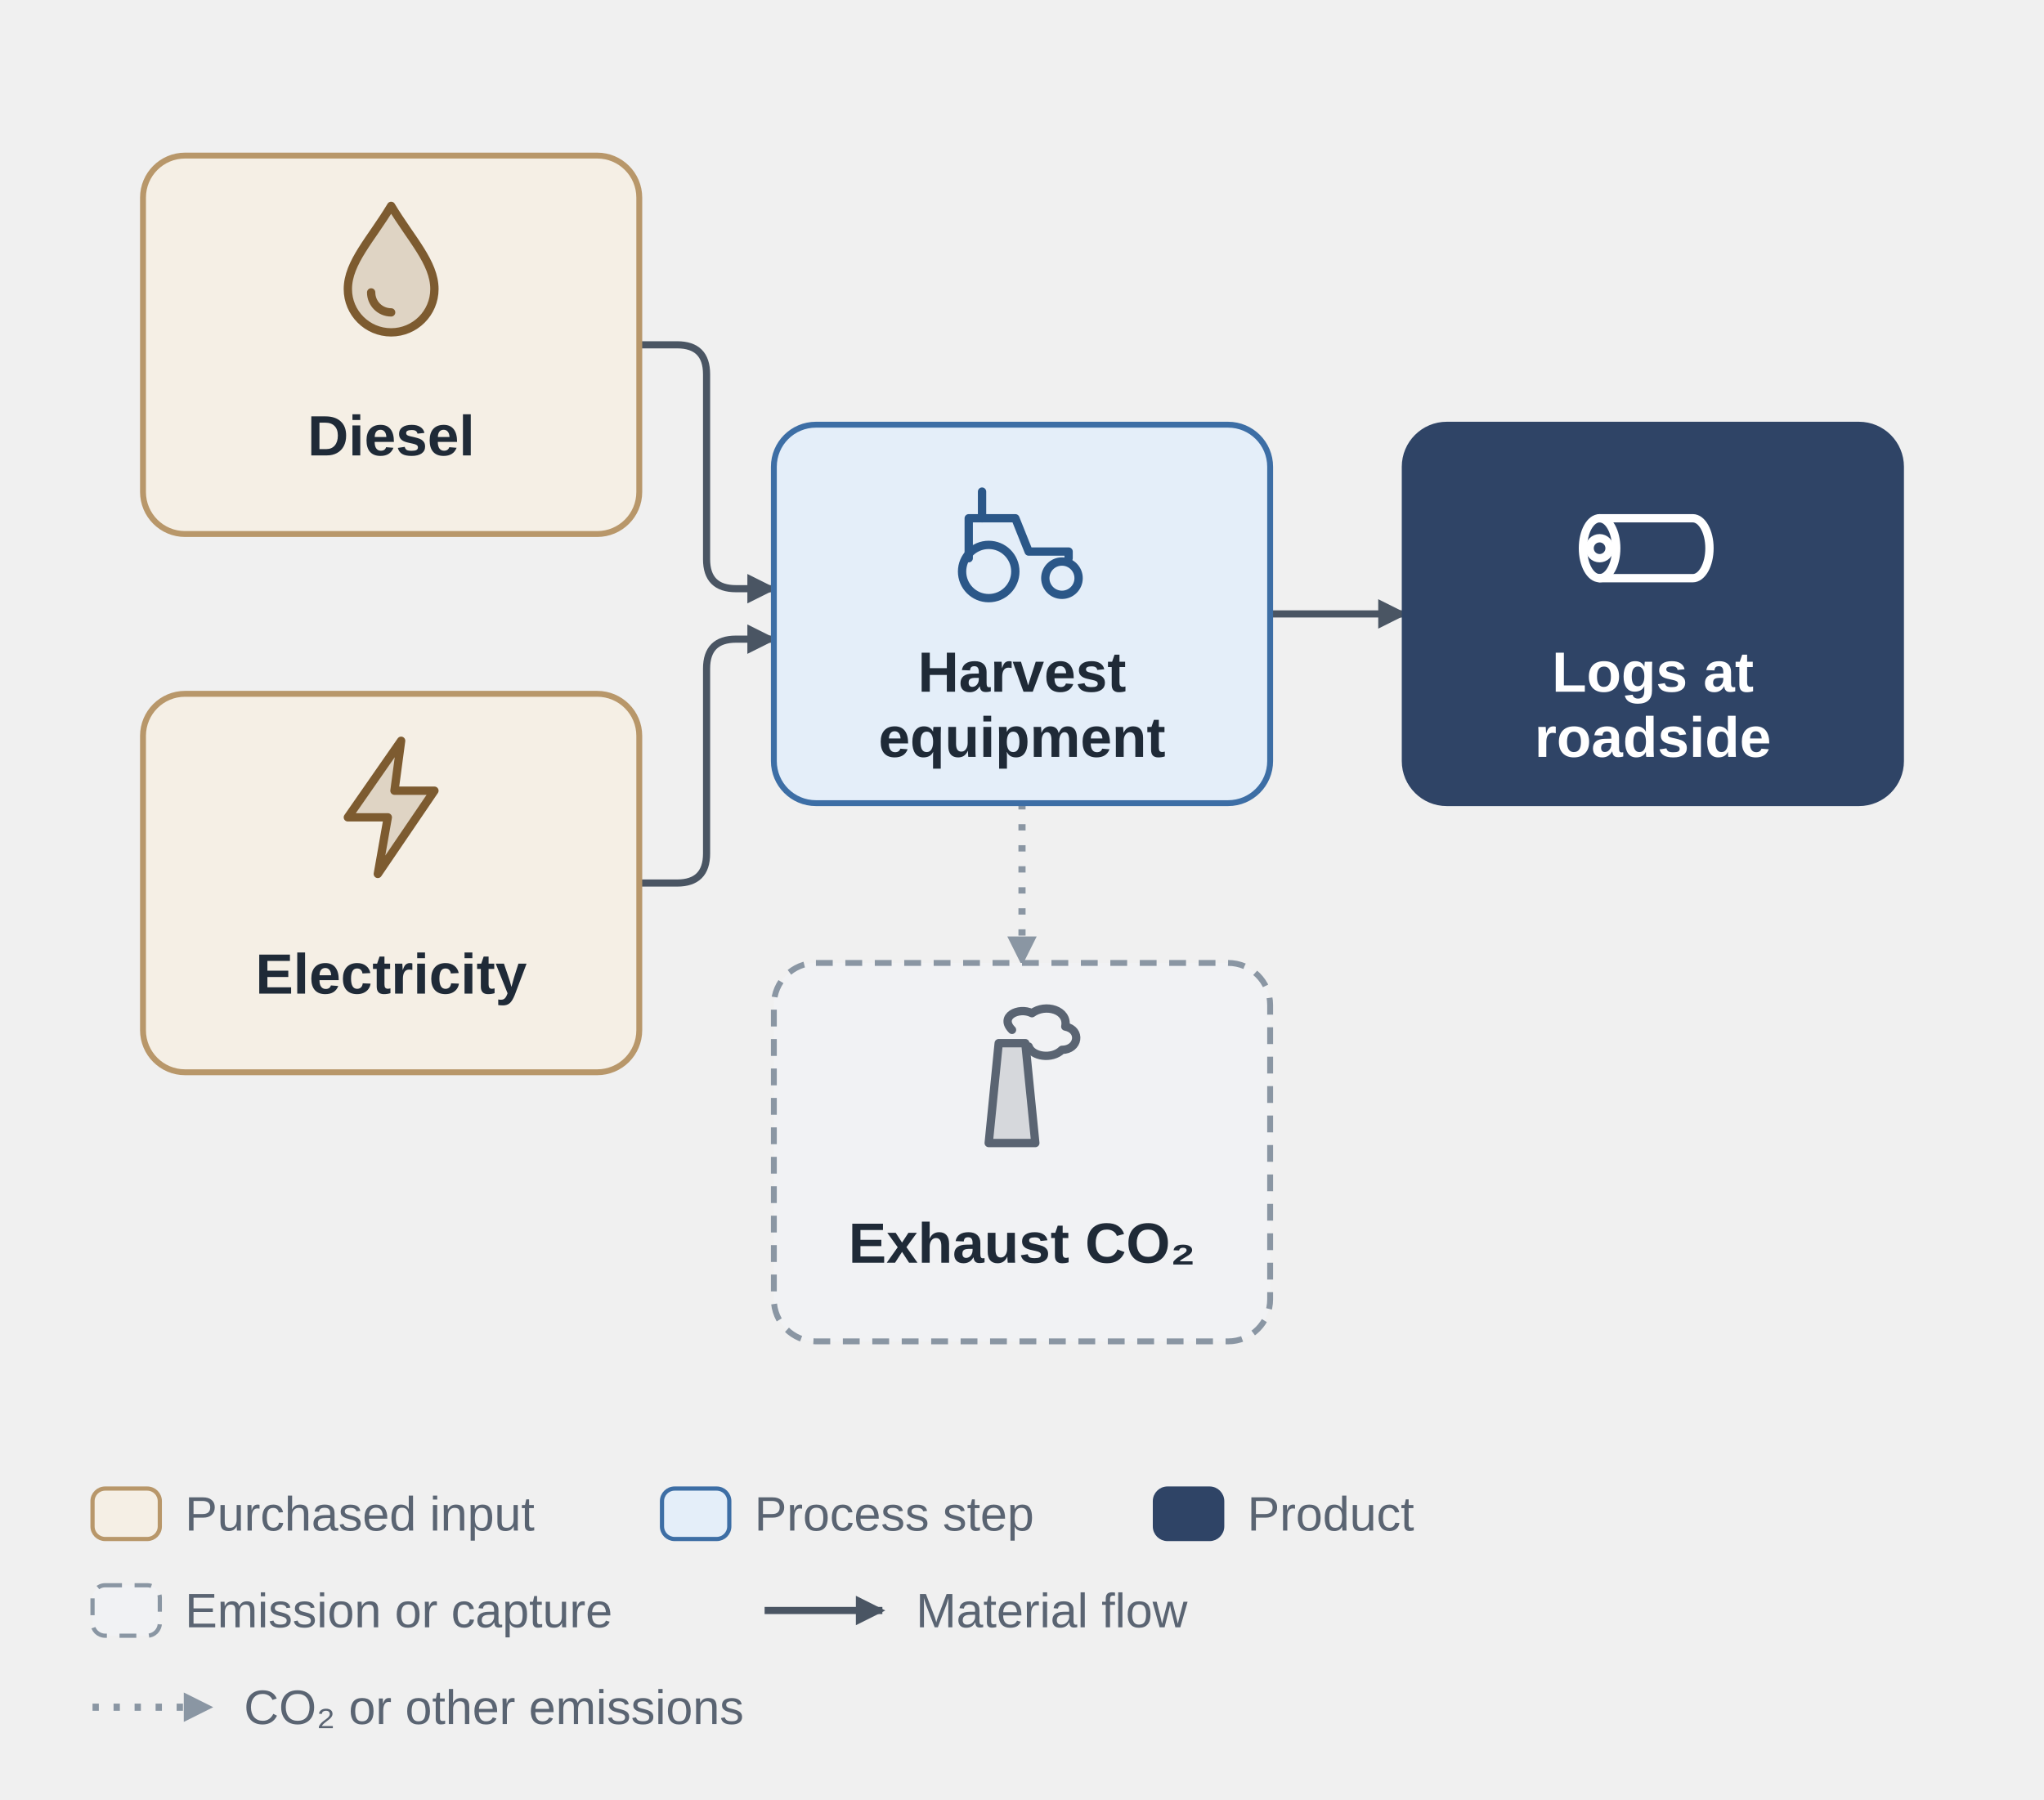
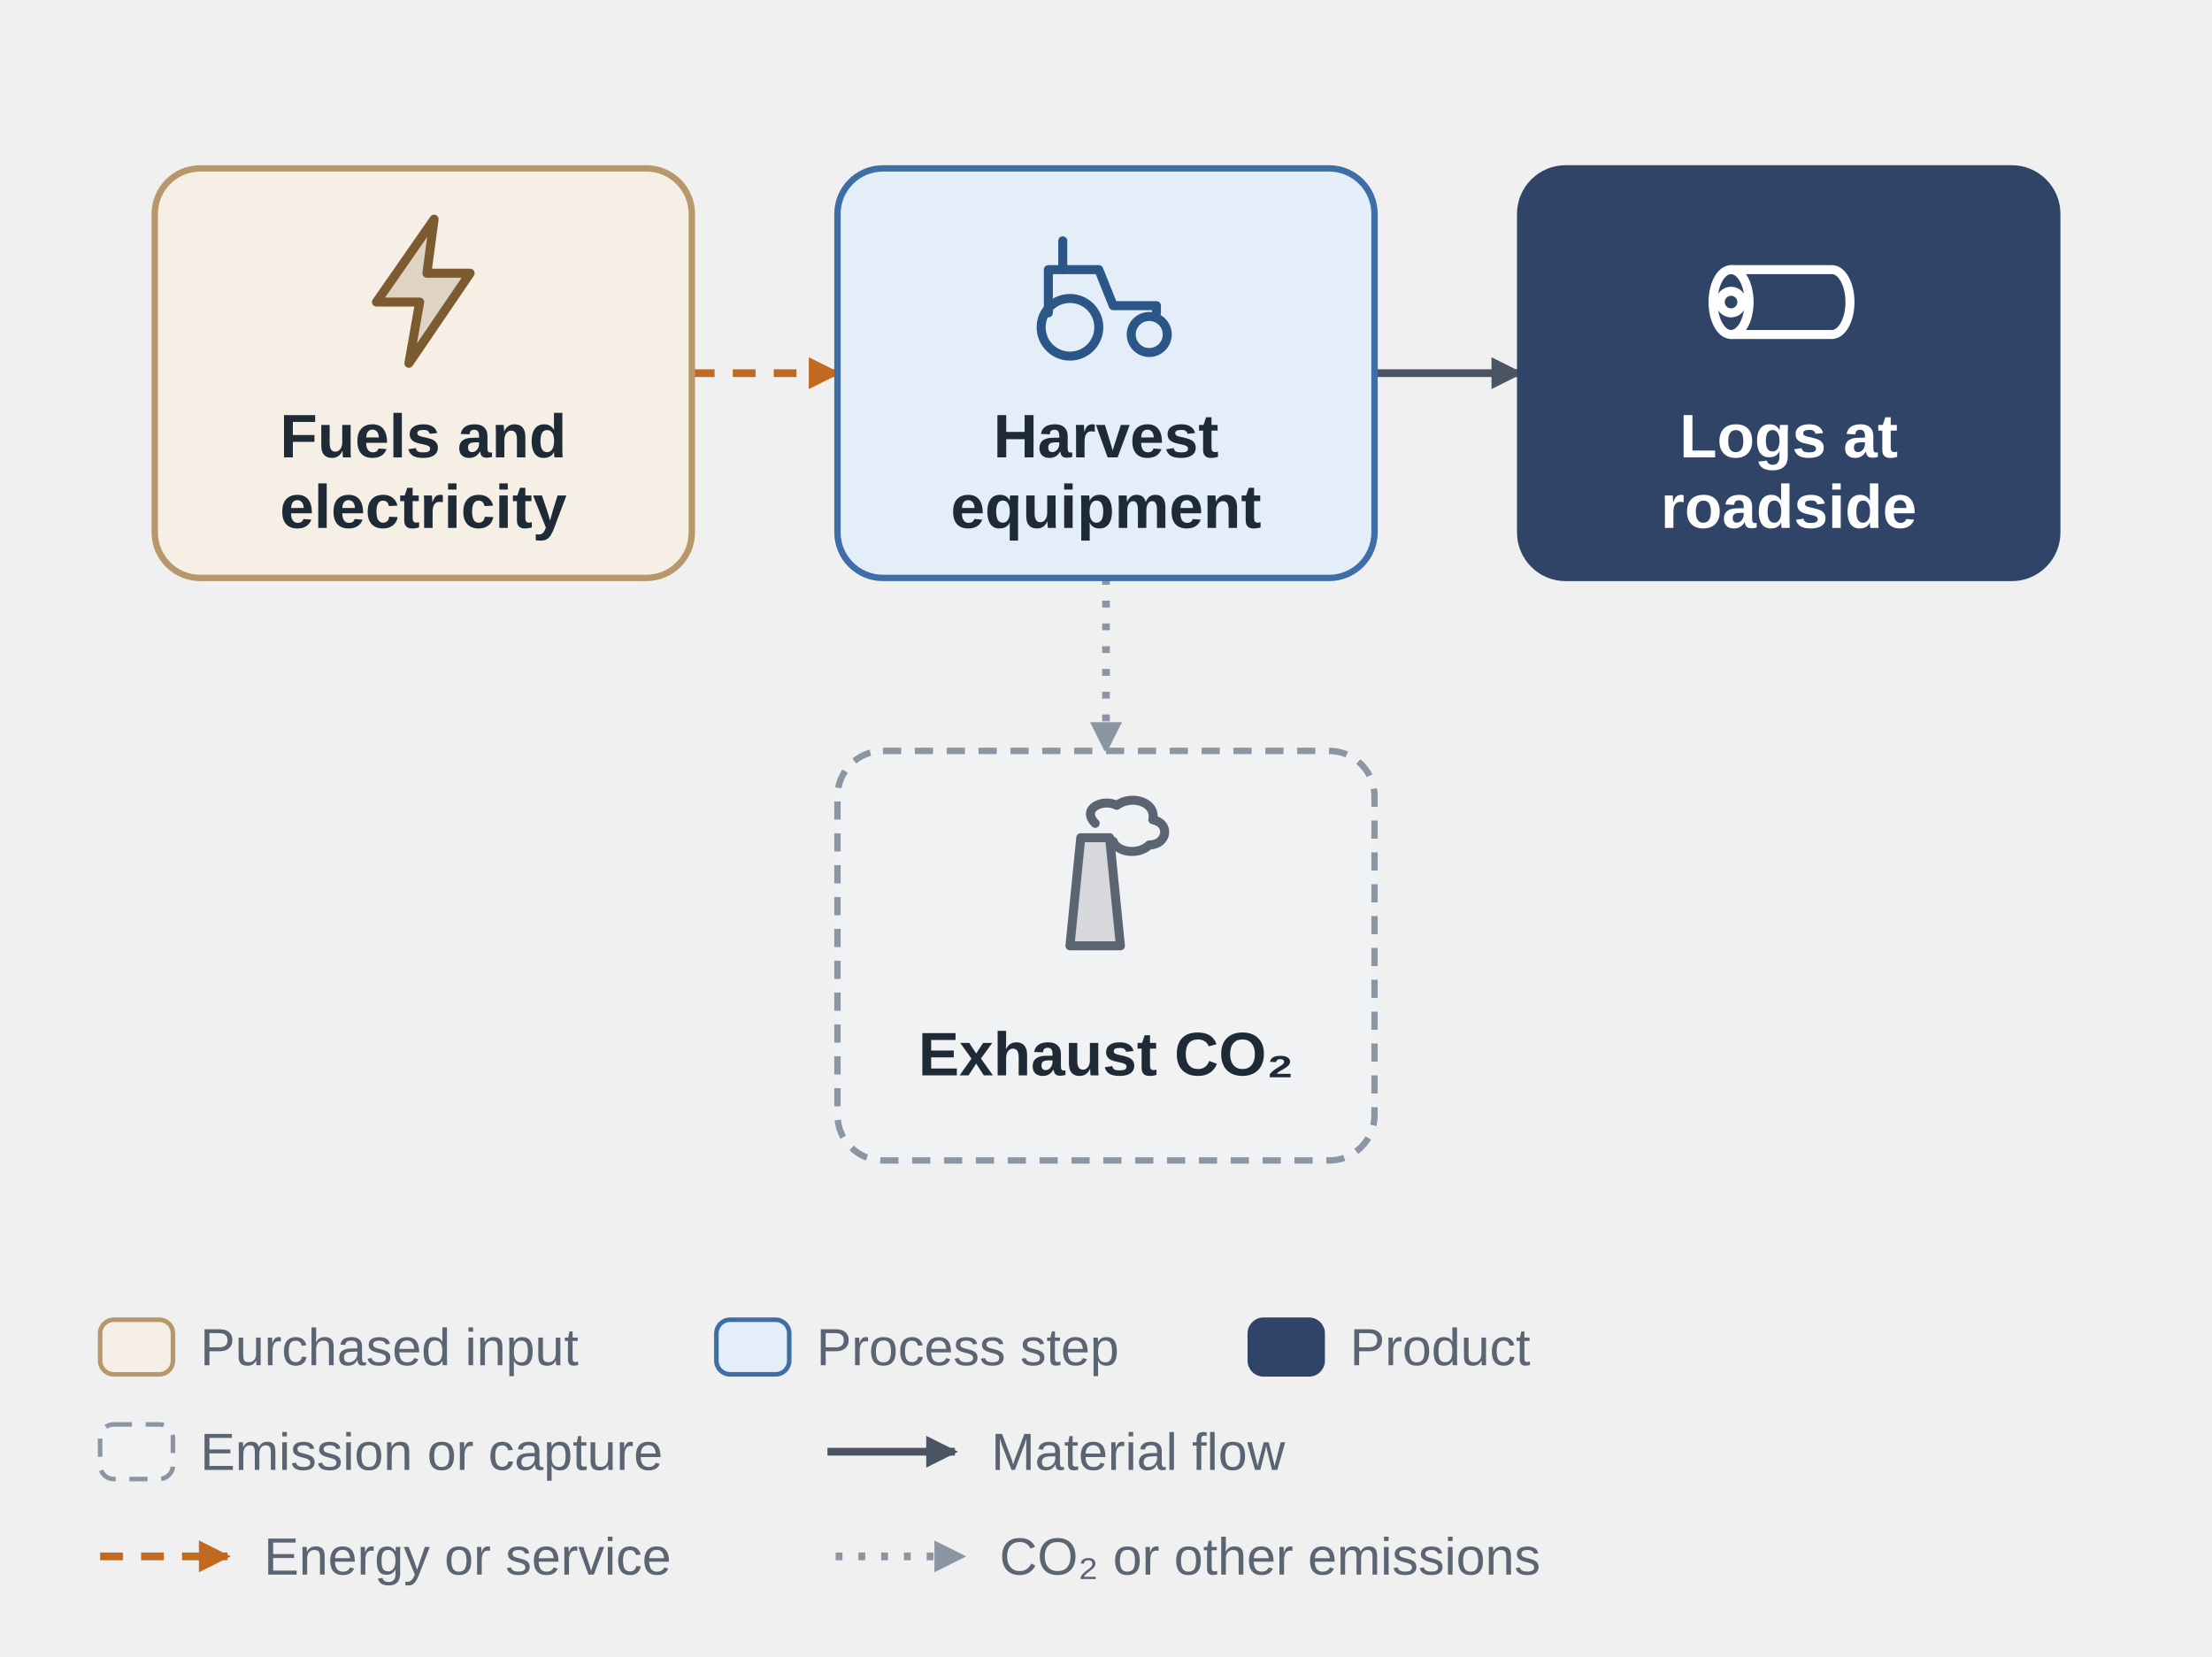
- <svg xmlns="http://www.w3.org/2000/svg" viewBox="0 0 486 428" width="486" height="428" font-family="'Source Sans Pro', 'Source Sans 3', 'Segoe UI', 'Helvetica Neue', Arial, sans-serif" role="img" aria-label="Forestry process flowchart">
+ <svg xmlns="http://www.w3.org/2000/svg" viewBox="0 0 486 364" width="486" height="364" font-family="'Source Sans Pro', 'Source Sans 3', 'Segoe UI', 'Helvetica Neue', Arial, sans-serif" role="img" aria-label="Forestry process flowchart">
  <defs>
    <symbol id="icon-electricity" viewBox="0 0 48 48">
      <g fill="none" stroke="currentColor" stroke-width="2.5" stroke-linecap="round" stroke-linejoin="round">
        <path d="M27 4 L11 27 H23 L20 44 L37 19 H25 Z" fill="currentColor" fill-opacity="0.18" />
-       </g>
-     </symbol>
-     <symbol id="icon-liquid-fuel" viewBox="0 0 48 48">
-       <g fill="none" stroke="currentColor" stroke-width="2.5" stroke-linecap="round" stroke-linejoin="round">
-         <path d="M24 5 C30 15 37 22 37 30 A13 13 0 0 1 11 30 C11 22 18 15 24 5 Z" fill="currentColor" fill-opacity="0.18" />
-         <path d="M18 31 a6 6 0 0 0 6 6" />
      </g>
    </symbol>
    <symbol id="icon-log" viewBox="0 0 48 48">
      <g fill="none" stroke="currentColor" stroke-width="2.5" stroke-linecap="round" stroke-linejoin="round">
        <path d="M8 18 H36 A5 9 0 0 1 36 36 H8" />
        <ellipse cx="8" cy="27" rx="5" ry="9" />
        <circle cx="8" cy="27" r="3" />
      </g>
    </symbol>
    <symbol id="icon-stack" viewBox="0 0 48 48">
      <g fill="none" stroke="currentColor" stroke-width="2.5" stroke-linecap="round" stroke-linejoin="round">
        <path d="M14 44 L17 14 H25 L28 44 Z" fill="currentColor" fill-opacity="0.18" />
        <path d="M21 10 C17 6 23 3 27 5 C31 2 38 4 37 9 C42 10 41 16 36 16 C33 19 27 18 26 15" />
      </g>
    </symbol>
    <symbol id="icon-tractor" viewBox="0 0 48 48">
      <g fill="none" stroke="currentColor" stroke-width="2.5" stroke-linecap="round" stroke-linejoin="round">
        <path d="M8 30 V18 H22 L26 28 H38 V30" />
        <circle cx="14" cy="34" r="8" />
        <circle cx="36" cy="36" r="5" />
        <path d="M12 18 V10" />
      </g>
    </symbol>
    <marker id="arrow-material" viewBox="0 0 10 10" refX="9" refY="5" markerWidth="7" markerHeight="7" markerUnits="userSpaceOnUse" orient="auto-start-reverse">
      <path d="M 0 0 L 10 5 L 0 10 z" fill="#4a5563" />
    </marker>
    <marker id="arrow-energy" viewBox="0 0 10 10" refX="9" refY="5" markerWidth="7" markerHeight="7" markerUnits="userSpaceOnUse" orient="auto-start-reverse">
      <path d="M 0 0 L 10 5 L 0 10 z" fill="#c0691f" />
    </marker>
    <marker id="arrow-emission" viewBox="0 0 10 10" refX="9" refY="5" markerWidth="7" markerHeight="7" markerUnits="userSpaceOnUse" orient="auto-start-reverse">
      <path d="M 0 0 L 10 5 L 0 10 z" fill="#8a96a3" />
    </marker>
  </defs>
-   <path d="M 152.0 82.0 L 161.0 82.0 Q 168.0 82.0 168.0 89.0 L 168.0 133.0 Q 168.0 140.0 175.0 140.0 L 184.0 140.0" fill="none" stroke="#4a5563" stroke-width="1.7" marker-end="url(#arrow-material)" />
-   <path d="M 152.0 210.0 L 161.0 210.0 Q 168.0 210.0 168.0 203.0 L 168.0 159.0 Q 168.0 152.0 175.0 152.0 L 184.0 152.0" fill="none" stroke="#4a5563" stroke-width="1.7" marker-end="url(#arrow-material)" />
-   <path d="M 302.0 146.0 L 334.0 146.0" fill="none" stroke="#4a5563" stroke-width="1.7" marker-end="url(#arrow-material)" />
-   <path d="M 243.0 191.0 L 243.0 229.0" fill="none" stroke="#8a96a3" stroke-width="1.7" stroke-dasharray="1.5 3.5" marker-end="url(#arrow-emission)" />
+   <path d="M 152.0 82.0 L 184.0 82.0" fill="none" stroke="#c0691f" stroke-width="1.7" stroke-dasharray="5 4" marker-end="url(#arrow-energy)" />
+   <path d="M 302.0 82.0 L 334.0 82.0" fill="none" stroke="#4a5563" stroke-width="1.7" marker-end="url(#arrow-material)" />
+   <path d="M 243.0 127.0 L 243.0 165.0" fill="none" stroke="#8a96a3" stroke-width="1.7" stroke-dasharray="1.5 3.5" marker-end="url(#arrow-emission)" />
  <g>
    <rect x="34.0" y="37.0" width="118" height="90" rx="10" fill="#f5efe5" stroke="#b8976a" stroke-width="1.4" />
-     <use href="#icon-liquid-fuel" x="74.0" y="45.0" width="38" height="38" style="color:#7d5b30" />
-     <text x="93.0" y="108.3" text-anchor="middle" font-size="13.5" font-weight="600" fill="#1f2a37">Diesel</text>
+     <use href="#icon-electricity" x="74.0" y="45.0" width="38" height="38" style="color:#7d5b30" />
+     <text x="93.0" y="100.5" text-anchor="middle" font-size="13.5" font-weight="600" fill="#1f2a37">Fuels and</text>
+     <text x="93.0" y="116.0" text-anchor="middle" font-size="13.5" font-weight="600" fill="#1f2a37">electricity</text>
  </g>
  <g>
-     <rect x="34.0" y="165.0" width="118" height="90" rx="10" fill="#f5efe5" stroke="#b8976a" stroke-width="1.4" />
-     <use href="#icon-electricity" x="74.0" y="173.0" width="38" height="38" style="color:#7d5b30" />
-     <text x="93.0" y="236.3" text-anchor="middle" font-size="13.5" font-weight="600" fill="#1f2a37">Electricity</text>
+     <rect x="184.0" y="37.0" width="118" height="90" rx="10" fill="#e4eef9" stroke="#3d6ea5" stroke-width="1.4" />
+     <use href="#icon-tractor" x="224.0" y="45.0" width="38" height="38" style="color:#2b5788" />
+     <text x="243.0" y="100.5" text-anchor="middle" font-size="13.5" font-weight="600" fill="#1f2a37">Harvest</text>
+     <text x="243.0" y="116.0" text-anchor="middle" font-size="13.5" font-weight="600" fill="#1f2a37">equipment</text>
  </g>
  <g>
-     <rect x="184.0" y="101.0" width="118" height="90" rx="10" fill="#e4eef9" stroke="#3d6ea5" stroke-width="1.4" />
-     <use href="#icon-tractor" x="224.0" y="109.0" width="38" height="38" style="color:#2b5788" />
-     <text x="243.0" y="164.5" text-anchor="middle" font-size="13.5" font-weight="600" fill="#1f2a37">Harvest</text>
-     <text x="243.0" y="180.0" text-anchor="middle" font-size="13.5" font-weight="600" fill="#1f2a37">equipment</text>
+     <rect x="334.0" y="37.0" width="118" height="90" rx="10" fill="#2f4466" stroke="#2f4466" stroke-width="1.4" />
+     <use href="#icon-log" x="374.0" y="45.0" width="38" height="38" style="color:#ffffff" />
+     <text x="393.0" y="100.5" text-anchor="middle" font-size="13.5" font-weight="600" fill="#ffffff">Logs at</text>
+     <text x="393.0" y="116.0" text-anchor="middle" font-size="13.5" font-weight="600" fill="#ffffff">roadside</text>
  </g>
  <g>
-     <rect x="334.0" y="101.0" width="118" height="90" rx="10" fill="#2f4466" stroke="#2f4466" stroke-width="1.4" />
-     <use href="#icon-log" x="374.0" y="109.0" width="38" height="38" style="color:#ffffff" />
-     <text x="393.0" y="164.5" text-anchor="middle" font-size="13.5" font-weight="600" fill="#ffffff">Logs at</text>
-     <text x="393.0" y="180.0" text-anchor="middle" font-size="13.5" font-weight="600" fill="#ffffff">roadside</text>
+     <rect x="184.0" y="165.0" width="118" height="90" rx="10" fill="#f1f2f4" stroke="#8a96a3" stroke-width="1.4" stroke-dasharray="4 3" />
+     <use href="#icon-stack" x="224.0" y="173.0" width="38" height="38" style="color:#5a6472" />
+     <text x="243.0" y="236.3" text-anchor="middle" font-size="13.5" font-weight="600" fill="#1f2a37">Exhaust CO₂</text>
  </g>
-   <g>
-     <rect x="184.0" y="229.0" width="118" height="90" rx="10" fill="#f1f2f4" stroke="#8a96a3" stroke-width="1.4" stroke-dasharray="4 3" />
-     <use href="#icon-stack" x="224.0" y="237.0" width="38" height="38" style="color:#5a6472" />
-     <text x="243.0" y="300.3" text-anchor="middle" font-size="13.5" font-weight="600" fill="#1f2a37">Exhaust CO₂</text>
-   </g>
-   <rect x="22.0" y="354.0" width="16" height="12" rx="3" fill="#f5efe5" stroke="#b8976a" />
-   <text x="44.0" y="364.0" font-size="11.5" fill="#5a6472">Purchased input</text>
-   <rect x="157.4" y="354.0" width="16" height="12" rx="3" fill="#e4eef9" stroke="#3d6ea5" />
-   <text x="179.4" y="364.0" font-size="11.5" fill="#5a6472">Process step</text>
-   <rect x="274.6" y="354.0" width="16" height="12" rx="3" fill="#2f4466" stroke="#2f4466" />
-   <text x="296.6" y="364.0" font-size="11.5" fill="#5a6472">Product</text>
-   <rect x="22.0" y="377.0" width="16" height="12" rx="3" fill="#f1f2f4" stroke="#8a96a3" stroke-dasharray="4 3" />
-   <text x="44.0" y="387.0" font-size="11.5" fill="#5a6472">Emission or capture</text>
-   <path d="M 181.8 383.0 H 209.8" stroke="#4a5563" stroke-width="1.7" marker-end="url(#arrow-material)" />
-   <text x="217.8" y="387.0" font-size="11.5" fill="#5a6472">Material flow</text>
-   <path d="M 22.0 406.0 H 50.0" stroke="#8a96a3" stroke-width="1.7" stroke-dasharray="1.5 3.5" marker-end="url(#arrow-emission)" />
-   <text x="58.0" y="410.0" font-size="11.5" fill="#5a6472">CO₂ or other emissions</text>
+   <rect x="22.0" y="290" width="16" height="12" rx="3" fill="#f5efe5" stroke="#b8976a" />
+   <text x="44.0" y="300" font-size="11.5" fill="#5a6472">Purchased input</text>
+   <rect x="157.4" y="290" width="16" height="12" rx="3" fill="#e4eef9" stroke="#3d6ea5" />
+   <text x="179.4" y="300" font-size="11.5" fill="#5a6472">Process step</text>
+   <rect x="274.6" y="290" width="16" height="12" rx="3" fill="#2f4466" stroke="#2f4466" />
+   <text x="296.6" y="300" font-size="11.5" fill="#5a6472">Product</text>
+   <rect x="22.0" y="313.0" width="16" height="12" rx="3" fill="#f1f2f4" stroke="#8a96a3" stroke-dasharray="4 3" />
+   <text x="44.0" y="323.0" font-size="11.5" fill="#5a6472">Emission or capture</text>
+   <path d="M 181.8 319.0 H 209.8" stroke="#4a5563" stroke-width="1.7" marker-end="url(#arrow-material)" />
+   <text x="217.8" y="323.0" font-size="11.5" fill="#5a6472">Material flow</text>
+   <path d="M 22.0 342.0 H 50.0" stroke="#c0691f" stroke-width="1.7" stroke-dasharray="5 4" marker-end="url(#arrow-energy)" />
+   <text x="58.0" y="346.0" font-size="11.5" fill="#5a6472">Energy or service</text>
+   <path d="M 183.6 342.0 H 211.6" stroke="#8a96a3" stroke-width="1.7" stroke-dasharray="1.5 3.5" marker-end="url(#arrow-emission)" />
+   <text x="219.6" y="346.0" font-size="11.5" fill="#5a6472">CO₂ or other emissions</text>
</svg>
